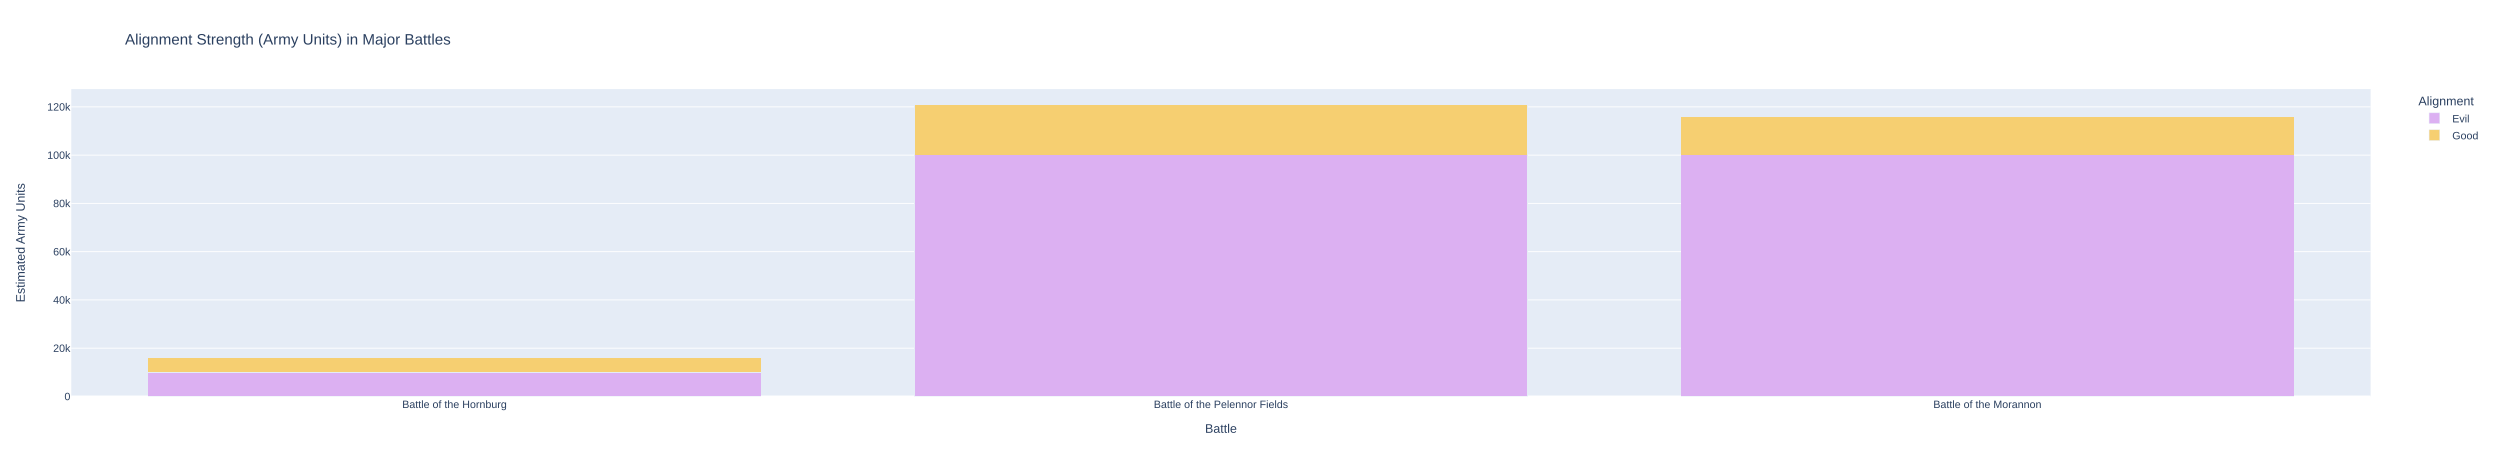
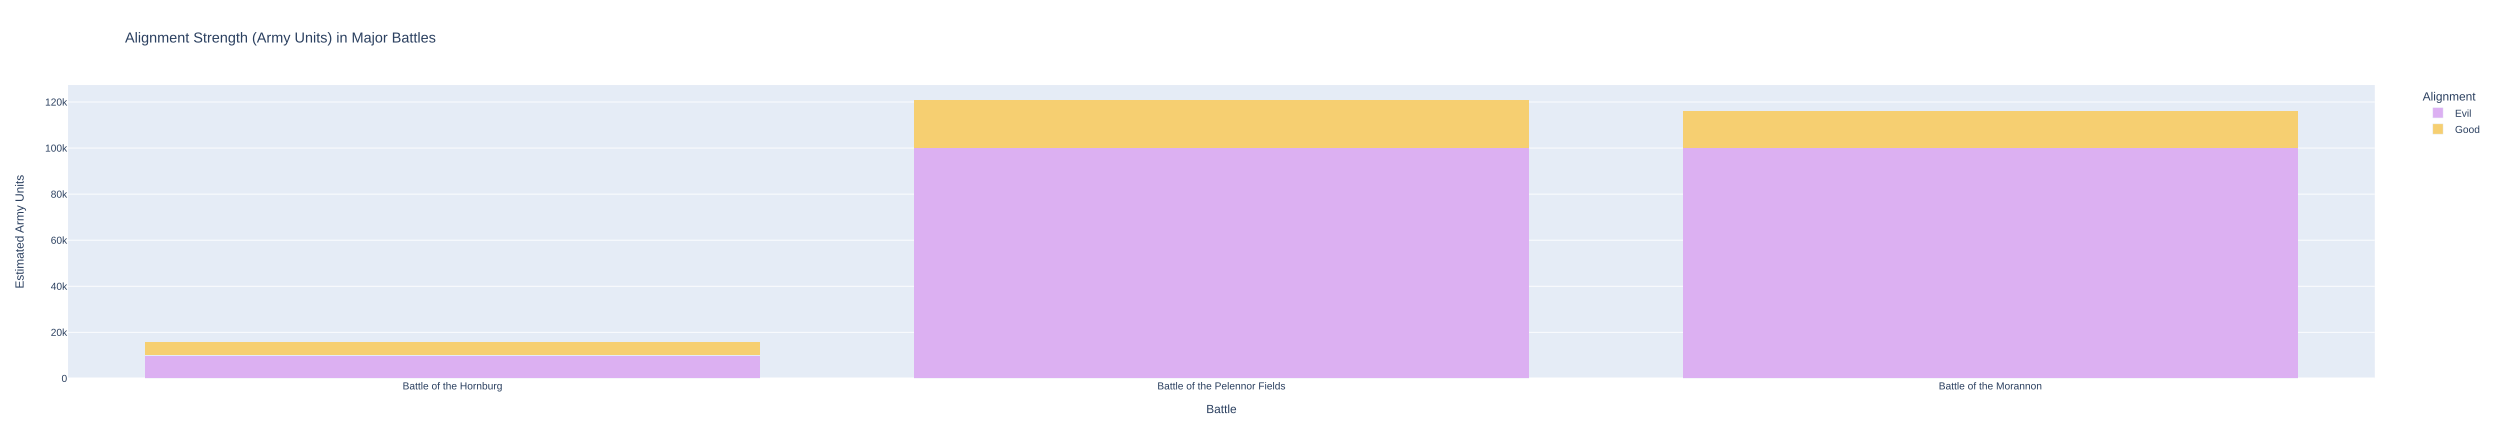
- <svg xmlns="http://www.w3.org/2000/svg" class="main-svg" width="2806.23" height="525" style="" viewBox="0 0 2806.23 525">
-   <rect x="0" y="0" width="2806.23" height="525" style="fill: rgb(255, 255, 255); fill-opacity: 1;" />
-   <defs id="defs-8fe2d6">
+ <svg xmlns="http://www.w3.org/2000/svg" class="main-svg" width="2940.23" height="525" style="" viewBox="0 0 2940.23 525">
+   <rect x="0" y="0" width="2940.23" height="525" style="fill: rgb(255, 255, 255); fill-opacity: 1;" />
+   <defs id="defs-4687c4">
    <g class="clips">
-       <clipPath id="clip8fe2d6xyplot" class="plotclip">
-         <rect width="2581" height="345" />
-       </clipPath>
-       <clipPath class="axesclip" id="clip8fe2d6x">
-         <rect x="80" y="0" width="2581" height="525" />
-       </clipPath>
-       <clipPath class="axesclip" id="clip8fe2d6y">
-         <rect x="0" y="100" width="2806.23" height="345" />
-       </clipPath>
-       <clipPath class="axesclip" id="clip8fe2d6xy">
-         <rect x="80" y="100" width="2581" height="345" />
+       <clipPath id="clip4687c4xyplot" class="plotclip">
+         <rect width="2713" height="345" />
+       </clipPath>
+       <clipPath class="axesclip" id="clip4687c4x">
+         <rect x="80" y="0" width="2713" height="525" />
+       </clipPath>
+       <clipPath class="axesclip" id="clip4687c4y">
+         <rect x="0" y="100" width="2940.23" height="345" />
+       </clipPath>
+       <clipPath class="axesclip" id="clip4687c4xy">
+         <rect x="80" y="100" width="2713" height="345" />
      </clipPath>
    </g>
    <g class="gradients" />
    <g class="patterns" />
  </defs>
  <g class="bglayer">
-     <rect class="bg" x="80" y="100" width="2581" height="345" style="fill: rgb(229, 236, 246); fill-opacity: 1; stroke-width: 0px;" />
+     <rect class="bg" x="80" y="100" width="2713" height="345" style="fill: rgb(229, 236, 246); fill-opacity: 1; stroke-width: 0px;" />
  </g>
  <g class="layer-below">
    <g class="imagelayer" />
    <g class="shapelayer" />
  </g>
  <g class="cartesianlayer">
    <g class="subplot xy">
      <g class="layer-subplot">
        <g class="shapelayer" />
        <g class="imagelayer" />
      </g>
      <g class="minor-gridlayer">
        <g class="x" />
        <g class="y" />
      </g>
      <g class="gridlayer">
        <g class="x" />
        <g class="y">
-           <path class="ygrid crisp" transform="translate(0,390.83)" d="M80,0h2581" style="stroke: rgb(255, 255, 255); stroke-opacity: 1; stroke-width: 1px;" />
-           <path class="ygrid crisp" transform="translate(0,336.65)" d="M80,0h2581" style="stroke: rgb(255, 255, 255); stroke-opacity: 1; stroke-width: 1px;" />
-           <path class="ygrid crisp" transform="translate(0,282.48)" d="M80,0h2581" style="stroke: rgb(255, 255, 255); stroke-opacity: 1; stroke-width: 1px;" />
-           <path class="ygrid crisp" transform="translate(0,228.31)" d="M80,0h2581" style="stroke: rgb(255, 255, 255); stroke-opacity: 1; stroke-width: 1px;" />
-           <path class="ygrid crisp" transform="translate(0,174.13)" d="M80,0h2581" style="stroke: rgb(255, 255, 255); stroke-opacity: 1; stroke-width: 1px;" />
-           <path class="ygrid crisp" transform="translate(0,119.96)" d="M80,0h2581" style="stroke: rgb(255, 255, 255); stroke-opacity: 1; stroke-width: 1px;" />
+           <path class="ygrid crisp" transform="translate(0,390.83)" d="M80,0h2713" style="stroke: rgb(255, 255, 255); stroke-opacity: 1; stroke-width: 1px;" />
+           <path class="ygrid crisp" transform="translate(0,336.65)" d="M80,0h2713" style="stroke: rgb(255, 255, 255); stroke-opacity: 1; stroke-width: 1px;" />
+           <path class="ygrid crisp" transform="translate(0,282.48)" d="M80,0h2713" style="stroke: rgb(255, 255, 255); stroke-opacity: 1; stroke-width: 1px;" />
+           <path class="ygrid crisp" transform="translate(0,228.31)" d="M80,0h2713" style="stroke: rgb(255, 255, 255); stroke-opacity: 1; stroke-width: 1px;" />
+           <path class="ygrid crisp" transform="translate(0,174.13)" d="M80,0h2713" style="stroke: rgb(255, 255, 255); stroke-opacity: 1; stroke-width: 1px;" />
+           <path class="ygrid crisp" transform="translate(0,119.96)" d="M80,0h2713" style="stroke: rgb(255, 255, 255); stroke-opacity: 1; stroke-width: 1px;" />
        </g>
      </g>
      <g class="zerolinelayer">
-         <path class="yzl zl crisp" transform="translate(0,445)" d="M80,0h2581" style="stroke: rgb(255, 255, 255); stroke-opacity: 1; stroke-width: 2px;" />
+         <path class="yzl zl crisp" transform="translate(0,445)" d="M80,0h2713" style="stroke: rgb(255, 255, 255); stroke-opacity: 1; stroke-width: 2px;" />
      </g>
      <g class="layer-between">
        <g class="shapelayer" />
        <g class="imagelayer" />
      </g>
      <path class="xlines-below" />
      <path class="ylines-below" />
      <g class="overlines-below" />
      <g class="xaxislayer-below" />
      <g class="yaxislayer-below" />
      <g class="overaxes-below" />
      <g class="overplot">
-         <g class="xy" transform="translate(80,100)" clip-path="url(#clip8fe2d6xyplot)">
+         <g class="xy" transform="translate(80,100)" clip-path="url(#clip4687c4xyplot)">
          <g class="barlayer mlayer">
            <g class="trace bars" style="opacity: 1;" shape-rendering="crispEdges">
              <g class="points">
                <g class="point">
-                   <path style="vector-effect: none; opacity: 1; stroke-width: 0.5px; fill: rgb(220, 176, 242); fill-opacity: 1; stroke: rgb(229, 236, 246); stroke-opacity: 1;" d="M86.03,345V317.91H774.3V345Z" />
-                 </g>
-                 <g class="point">
-                   <path style="vector-effect: none; opacity: 1; stroke-width: 0.5px; fill: rgb(220, 176, 242); fill-opacity: 1; stroke: rgb(229, 236, 246); stroke-opacity: 1;" d="M946.37,345V74.13H1634.63V345Z" />
-                 </g>
-                 <g class="point">
-                   <path style="vector-effect: none; opacity: 1; stroke-width: 0.5px; fill: rgb(220, 176, 242); fill-opacity: 1; stroke: rgb(229, 236, 246); stroke-opacity: 1;" d="M1806.7,345V74.13H2494.97V345Z" />
+                   <path style="vector-effect: none; opacity: 1; stroke-width: 0.5px; fill: rgb(220, 176, 242); fill-opacity: 1; stroke: rgb(229, 236, 246); stroke-opacity: 1;" d="M90.43,345V317.91H813.9V345Z" />
+                 </g>
+                 <g class="point">
+                   <path style="vector-effect: none; opacity: 1; stroke-width: 0.5px; fill: rgb(220, 176, 242); fill-opacity: 1; stroke: rgb(229, 236, 246); stroke-opacity: 1;" d="M994.77,345V74.13H1718.23V345Z" />
+                 </g>
+                 <g class="point">
+                   <path style="vector-effect: none; opacity: 1; stroke-width: 0.5px; fill: rgb(220, 176, 242); fill-opacity: 1; stroke: rgb(229, 236, 246); stroke-opacity: 1;" d="M1899.1,345V74.13H2622.57V345Z" />
                </g>
              </g>
            </g>
            <g class="trace bars" style="opacity: 1;" shape-rendering="crispEdges">
              <g class="points">
                <g class="point">
-                   <path style="vector-effect: none; opacity: 1; stroke-width: 0.5px; fill: rgb(246, 207, 113); fill-opacity: 1; stroke: rgb(229, 236, 246); stroke-opacity: 1;" d="M86.03,317.91V301.66H774.3V317.91Z" />
-                 </g>
-                 <g class="point">
-                   <path style="vector-effect: none; opacity: 1; stroke-width: 0.5px; fill: rgb(246, 207, 113); fill-opacity: 1; stroke: rgb(229, 236, 246); stroke-opacity: 1;" d="M946.37,74.13V17.25H1634.63V74.13Z" />
-                 </g>
-                 <g class="point">
-                   <path style="vector-effect: none; opacity: 1; stroke-width: 0.5px; fill: rgb(246, 207, 113); fill-opacity: 1; stroke: rgb(229, 236, 246); stroke-opacity: 1;" d="M1806.7,74.13V30.79H2494.97V74.13Z" />
+                   <path style="vector-effect: none; opacity: 1; stroke-width: 0.5px; fill: rgb(246, 207, 113); fill-opacity: 1; stroke: rgb(229, 236, 246); stroke-opacity: 1;" d="M90.43,317.91V301.66H813.9V317.91Z" />
+                 </g>
+                 <g class="point">
+                   <path style="vector-effect: none; opacity: 1; stroke-width: 0.5px; fill: rgb(246, 207, 113); fill-opacity: 1; stroke: rgb(229, 236, 246); stroke-opacity: 1;" d="M994.77,74.13V17.25H1718.23V74.13Z" />
+                 </g>
+                 <g class="point">
+                   <path style="vector-effect: none; opacity: 1; stroke-width: 0.5px; fill: rgb(246, 207, 113); fill-opacity: 1; stroke: rgb(229, 236, 246); stroke-opacity: 1;" d="M1899.1,74.13V30.79H2622.57V74.13Z" />
                </g>
              </g>
            </g>
          </g>
        </g>
      </g>
      <path class="xlines-above crisp" style="fill: none;" d="M0,0" />
      <path class="ylines-above crisp" style="fill: none;" d="M0,0" />
      <g class="overlines-above" />
      <g class="xaxislayer-above">
        <g class="xtick">
-           <text text-anchor="middle" x="0" y="458" style="font-family: TOBESTRIPPEDOpen SansTOBESTRIPPED, verdana, arial, sans-serif; font-size: 12px; fill: rgb(42, 63, 95); fill-opacity: 1; white-space: pre; opacity: 1;" transform="translate(510.17,0)">Battle of the Hornburg</text>
+           <text text-anchor="middle" x="0" y="458" style="font-family: TOBESTRIPPEDOpen SansTOBESTRIPPED, verdana, arial, sans-serif; font-size: 12px; fill: rgb(42, 63, 95); fill-opacity: 1; white-space: pre; opacity: 1;" transform="translate(532.17,0)">Battle of the Hornburg</text>
        </g>
        <g class="xtick">
-           <text text-anchor="middle" x="0" y="458" style="font-family: TOBESTRIPPEDOpen SansTOBESTRIPPED, verdana, arial, sans-serif; font-size: 12px; fill: rgb(42, 63, 95); fill-opacity: 1; white-space: pre; opacity: 1;" transform="translate(1370.5,0)">Battle of the Pelennor Fields</text>
+           <text text-anchor="middle" x="0" y="458" style="font-family: TOBESTRIPPEDOpen SansTOBESTRIPPED, verdana, arial, sans-serif; font-size: 12px; fill: rgb(42, 63, 95); fill-opacity: 1; white-space: pre; opacity: 1;" transform="translate(1436.5,0)">Battle of the Pelennor Fields</text>
        </g>
        <g class="xtick">
-           <text text-anchor="middle" x="0" y="458" style="font-family: TOBESTRIPPEDOpen SansTOBESTRIPPED, verdana, arial, sans-serif; font-size: 12px; fill: rgb(42, 63, 95); fill-opacity: 1; white-space: pre; opacity: 1;" transform="translate(2230.83,0)">Battle of the Morannon</text>
+           <text text-anchor="middle" x="0" y="458" style="font-family: TOBESTRIPPEDOpen SansTOBESTRIPPED, verdana, arial, sans-serif; font-size: 12px; fill: rgb(42, 63, 95); fill-opacity: 1; white-space: pre; opacity: 1;" transform="translate(2340.83,0)">Battle of the Morannon</text>
        </g>
      </g>
      <g class="yaxislayer-above">
        <g class="ytick">
          <text text-anchor="end" x="79" y="4.2" style="font-family: TOBESTRIPPEDOpen SansTOBESTRIPPED, verdana, arial, sans-serif; font-size: 12px; fill: rgb(42, 63, 95); fill-opacity: 1; white-space: pre; opacity: 1;" transform="translate(0,445)">0</text>
        </g>
        <g class="ytick">
          <text text-anchor="end" x="79" y="4.2" style="font-family: TOBESTRIPPEDOpen SansTOBESTRIPPED, verdana, arial, sans-serif; font-size: 12px; fill: rgb(42, 63, 95); fill-opacity: 1; white-space: pre; opacity: 1;" transform="translate(0,390.83)">20k</text>
        </g>
        <g class="ytick">
          <text text-anchor="end" x="79" y="4.2" style="font-family: TOBESTRIPPEDOpen SansTOBESTRIPPED, verdana, arial, sans-serif; font-size: 12px; fill: rgb(42, 63, 95); fill-opacity: 1; white-space: pre; opacity: 1;" transform="translate(0,336.65)">40k</text>
        </g>
        <g class="ytick">
          <text text-anchor="end" x="79" y="4.2" style="font-family: TOBESTRIPPEDOpen SansTOBESTRIPPED, verdana, arial, sans-serif; font-size: 12px; fill: rgb(42, 63, 95); fill-opacity: 1; white-space: pre; opacity: 1;" transform="translate(0,282.48)">60k</text>
        </g>
        <g class="ytick">
          <text text-anchor="end" x="79" y="4.2" style="font-family: TOBESTRIPPEDOpen SansTOBESTRIPPED, verdana, arial, sans-serif; font-size: 12px; fill: rgb(42, 63, 95); fill-opacity: 1; white-space: pre; opacity: 1;" transform="translate(0,228.31)">80k</text>
        </g>
        <g class="ytick">
          <text text-anchor="end" x="79" y="4.2" style="font-family: TOBESTRIPPEDOpen SansTOBESTRIPPED, verdana, arial, sans-serif; font-size: 12px; fill: rgb(42, 63, 95); fill-opacity: 1; white-space: pre; opacity: 1;" transform="translate(0,174.13)">100k</text>
        </g>
        <g class="ytick">
          <text text-anchor="end" x="79" y="4.2" style="font-family: TOBESTRIPPEDOpen SansTOBESTRIPPED, verdana, arial, sans-serif; font-size: 12px; fill: rgb(42, 63, 95); fill-opacity: 1; white-space: pre; opacity: 1;" transform="translate(0,119.96)">120k</text>
        </g>
      </g>
      <g class="overaxes-above" />
    </g>
  </g>
  <g class="polarlayer" />
  <g class="smithlayer" />
  <g class="ternarylayer" />
  <g class="geolayer" />
  <g class="funnelarealayer" />
  <g class="pielayer" />
  <g class="iciclelayer" />
  <g class="treemaplayer" />
  <g class="sunburstlayer" />
  <g class="glimages" />
-   <defs id="topdefs-8fe2d6">
+   <defs id="topdefs-4687c4">
    <g class="clips" />
-     <clipPath id="legend8fe2d6">
+     <clipPath id="legend4687c4">
      <rect width="81" height="67" x="0" y="0" />
    </clipPath>
  </defs>
  <g class="layer-above">
    <g class="imagelayer" />
    <g class="shapelayer" />
  </g>
  <g class="infolayer">
-     <g class="legend" pointer-events="all" transform="translate(2712.62,100)">
+     <g class="legend" pointer-events="all" transform="translate(2847.26,100)">
      <rect class="bg" shape-rendering="crispEdges" style="stroke: rgb(68, 68, 68); stroke-opacity: 1; fill: rgb(255, 255, 255); fill-opacity: 1; stroke-width: 0px;" width="81" height="67" x="0" y="0" />
-       <g class="scrollbox" transform="" clip-path="url(#legend8fe2d6)">
+       <g class="scrollbox" transform="" clip-path="url(#legend4687c4)">
        <text class="legendtitletext" text-anchor="start" style="font-family: TOBESTRIPPEDOpen SansTOBESTRIPPED, verdana, arial, sans-serif; font-size: 14px; fill: rgb(42, 63, 95); fill-opacity: 1; white-space: pre;" x="2" y="18.2">Alignment</text>
        <g class="groups" transform="">
          <g class="traces" style="opacity: 1;" transform="translate(0,32.7)">
            <text class="legendtext" text-anchor="start" style="font-family: TOBESTRIPPEDOpen SansTOBESTRIPPED, verdana, arial, sans-serif; font-size: 12px; fill: rgb(42, 63, 95); fill-opacity: 1; white-space: pre;" x="40" y="4.68">Evil</text>
            <g class="layers" style="opacity: 1;">
              <g class="legendfill" />
              <g class="legendlines" />
              <g class="legendsymbols">
                <g class="legendpoints">
                  <path class="legendundefined" d="M6,6H-6V-6H6Z" transform="translate(20,0)" style="stroke-width: 0.5px; fill: rgb(220, 176, 242); fill-opacity: 1; stroke: rgb(229, 236, 246); stroke-opacity: 1;" />
                </g>
              </g>
            </g>
            <rect class="legendtoggle" style="fill: rgb(0, 0, 0); fill-opacity: 0;" x="0" y="-9.5" width="75.333" height="19" />
          </g>
        </g>
        <g class="groups" transform="">
          <g class="traces" style="opacity: 1;" transform="translate(0,51.7)">
            <text class="legendtext" text-anchor="start" style="font-family: TOBESTRIPPEDOpen SansTOBESTRIPPED, verdana, arial, sans-serif; font-size: 12px; fill: rgb(42, 63, 95); fill-opacity: 1; white-space: pre;" x="40" y="4.68">Good</text>
            <g class="layers" style="opacity: 1;">
              <g class="legendfill" />
              <g class="legendlines" />
              <g class="legendsymbols">
                <g class="legendpoints">
                  <path class="legendundefined" d="M6,6H-6V-6H6Z" transform="translate(20,0)" style="stroke-width: 0.5px; fill: rgb(246, 207, 113); fill-opacity: 1; stroke: rgb(229, 236, 246); stroke-opacity: 1;" />
                </g>
              </g>
            </g>
            <rect class="legendtoggle" style="fill: rgb(0, 0, 0); fill-opacity: 0;" x="0" y="-9.5" width="75.333" height="19" />
          </g>
        </g>
      </g>
      <rect class="scrollbar" rx="20" ry="3" width="0" height="0" style="fill: rgb(128, 139, 164); fill-opacity: 1;" x="0" y="0" />
    </g>
    <g class="g-gtitle">
-       <text class="gtitle" style="opacity: 1; font-family: TOBESTRIPPEDOpen SansTOBESTRIPPED, verdana, arial, sans-serif; font-size: 17px; fill: rgb(42, 63, 95); fill-opacity: 1; white-space: pre;" x="140.311" y="50" text-anchor="start" dy="0em">Alignment Strength (Army Units) in Major Battles</text>
+       <text class="gtitle" style="opacity: 1; font-family: TOBESTRIPPEDOpen SansTOBESTRIPPED, verdana, arial, sans-serif; font-size: 17px; fill: rgb(42, 63, 95); fill-opacity: 1; white-space: pre;" x="147.012" y="50" text-anchor="start" dy="0em">Alignment Strength (Army Units) in Major Battles</text>
    </g>
    <g class="g-xtitle">
-       <text class="xtitle" style="opacity: 1; font-family: TOBESTRIPPEDOpen SansTOBESTRIPPED, verdana, arial, sans-serif; font-size: 14px; fill: rgb(42, 63, 95); fill-opacity: 1; white-space: pre;" x="1370.5" y="485.833" text-anchor="middle">Battle</text>
+       <text class="xtitle" style="opacity: 1; font-family: TOBESTRIPPEDOpen SansTOBESTRIPPED, verdana, arial, sans-serif; font-size: 14px; fill: rgb(42, 63, 95); fill-opacity: 1; white-space: pre;" x="1436.5" y="485.833" text-anchor="middle">Battle</text>
    </g>
    <g class="g-ytitle">
      <text class="ytitle" transform="rotate(-90,27.76699,272.5)" style="opacity: 1; font-family: TOBESTRIPPEDOpen SansTOBESTRIPPED, verdana, arial, sans-serif; font-size: 14px; fill: rgb(42, 63, 95); fill-opacity: 1; white-space: pre;" x="27.767" y="272.5" text-anchor="middle">Estimated Army Units</text>
    </g>
  </g>
</svg>
